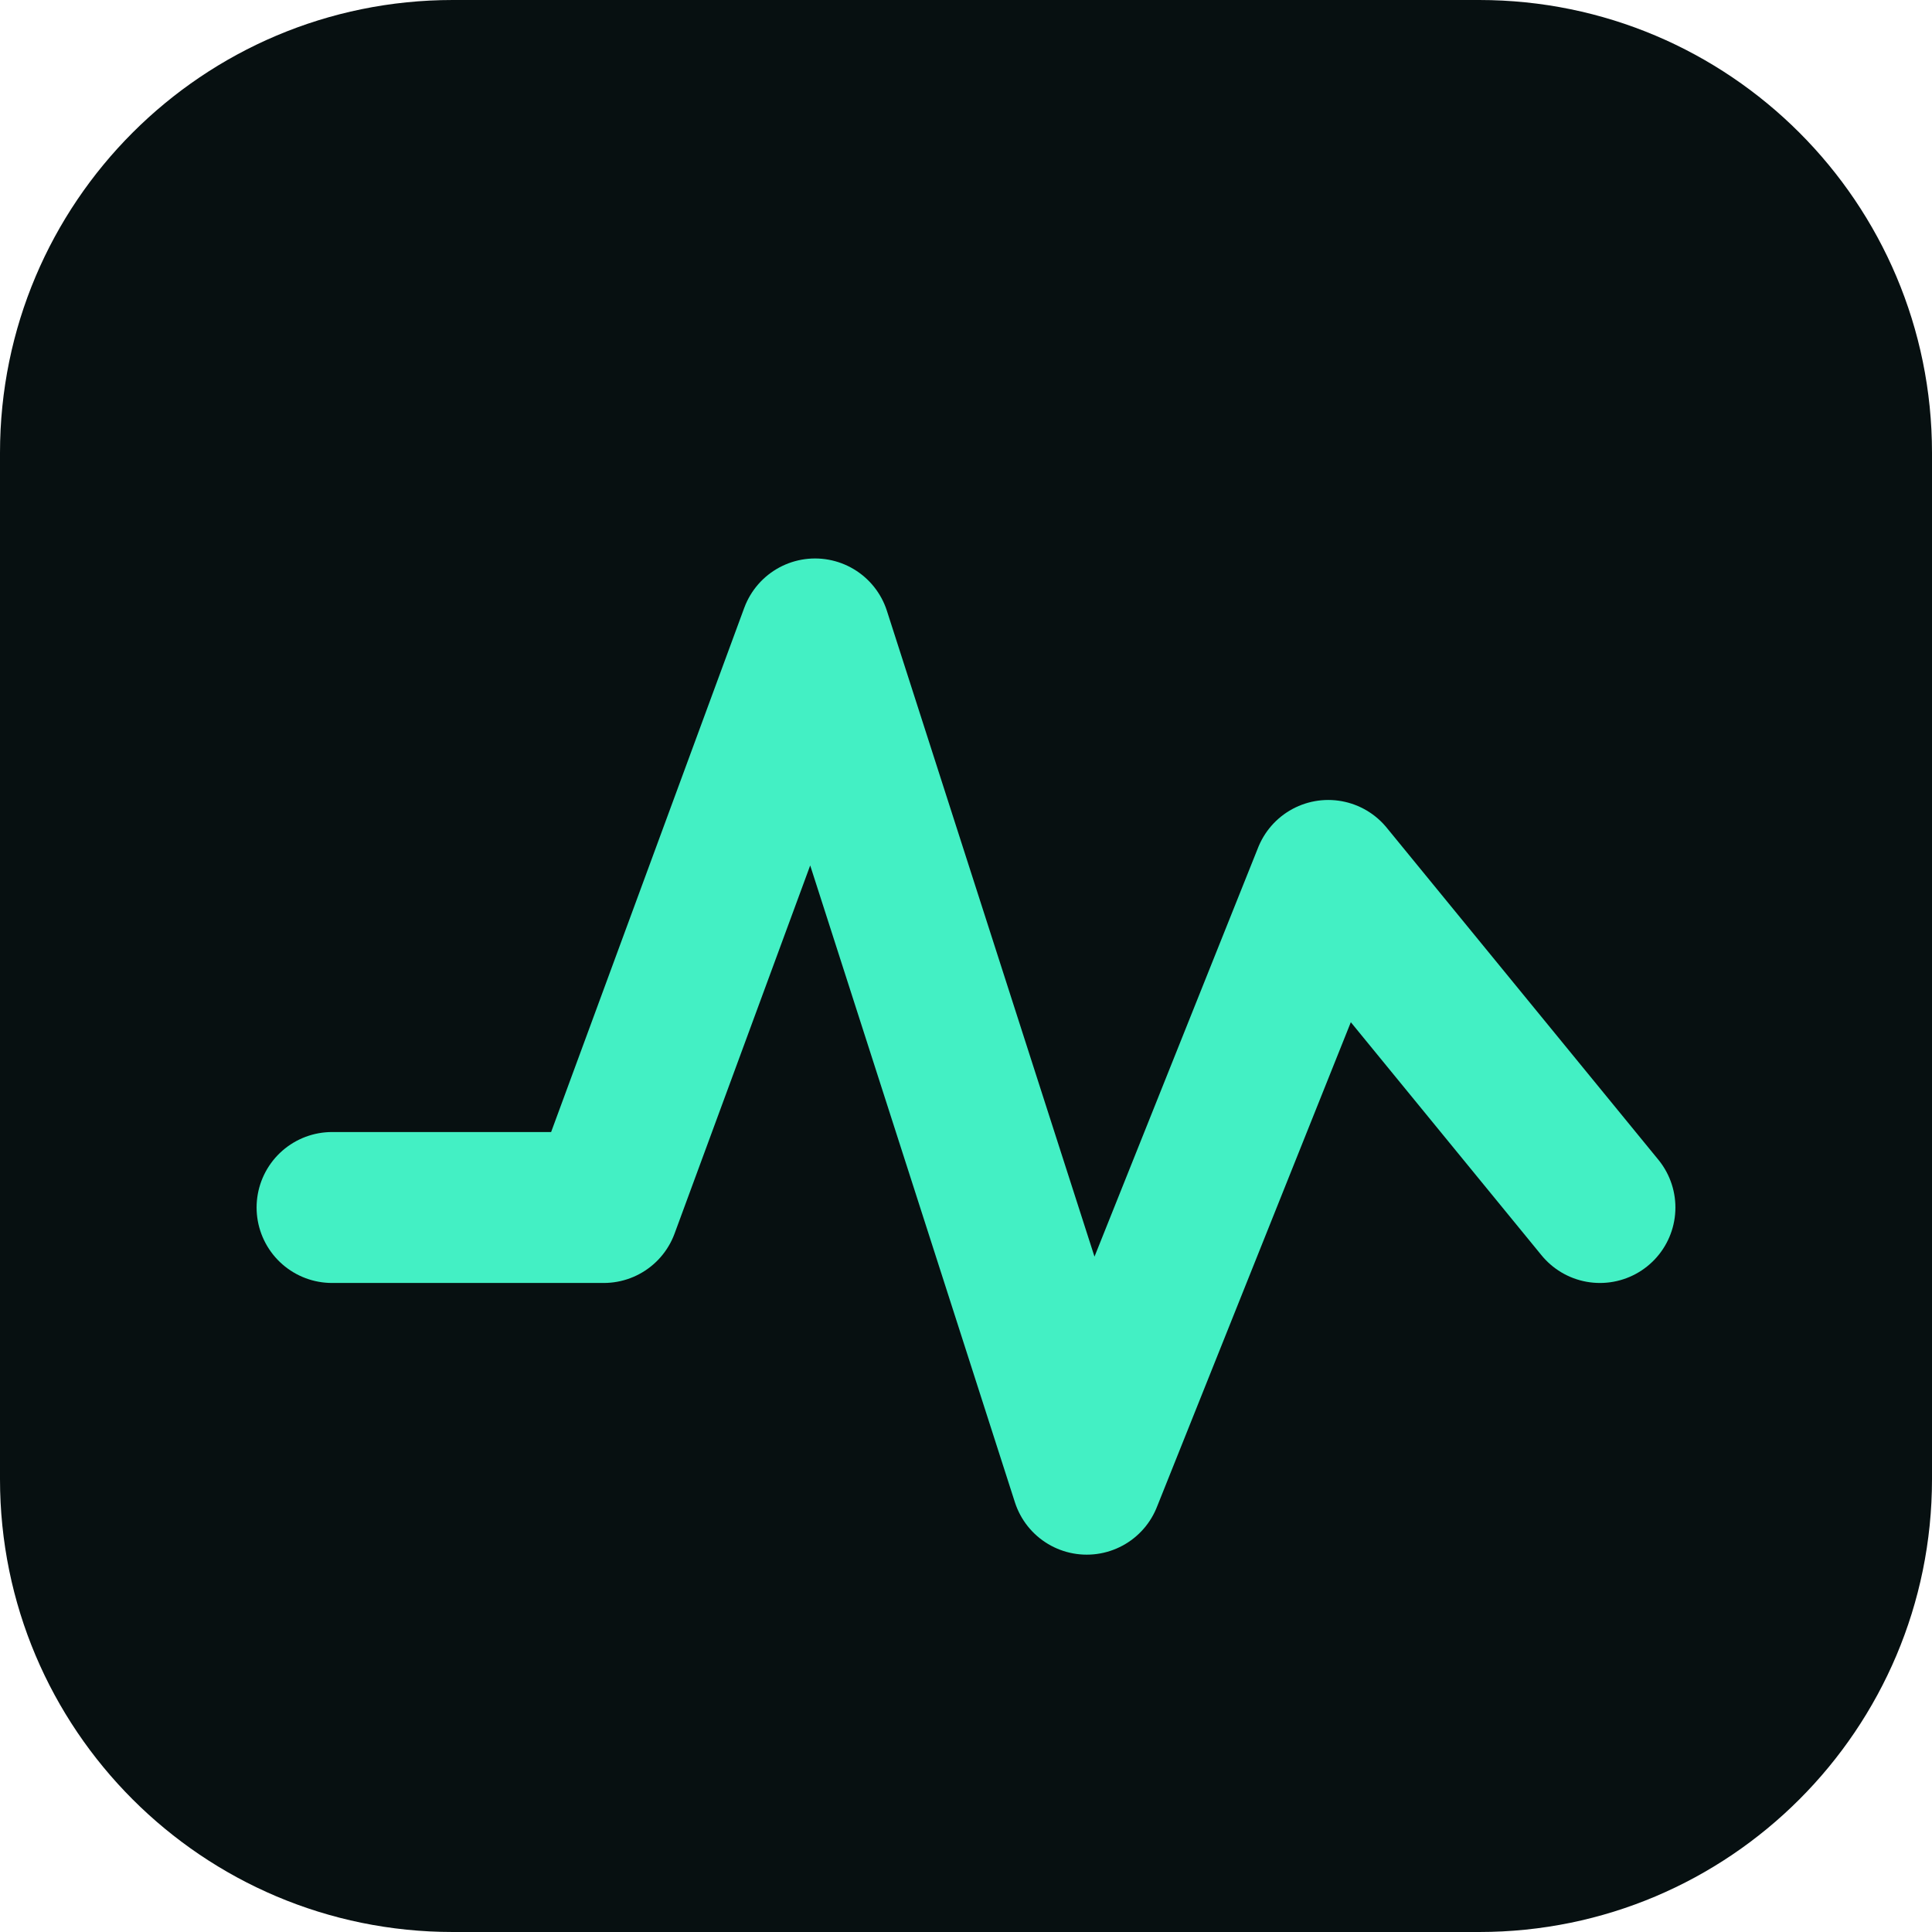
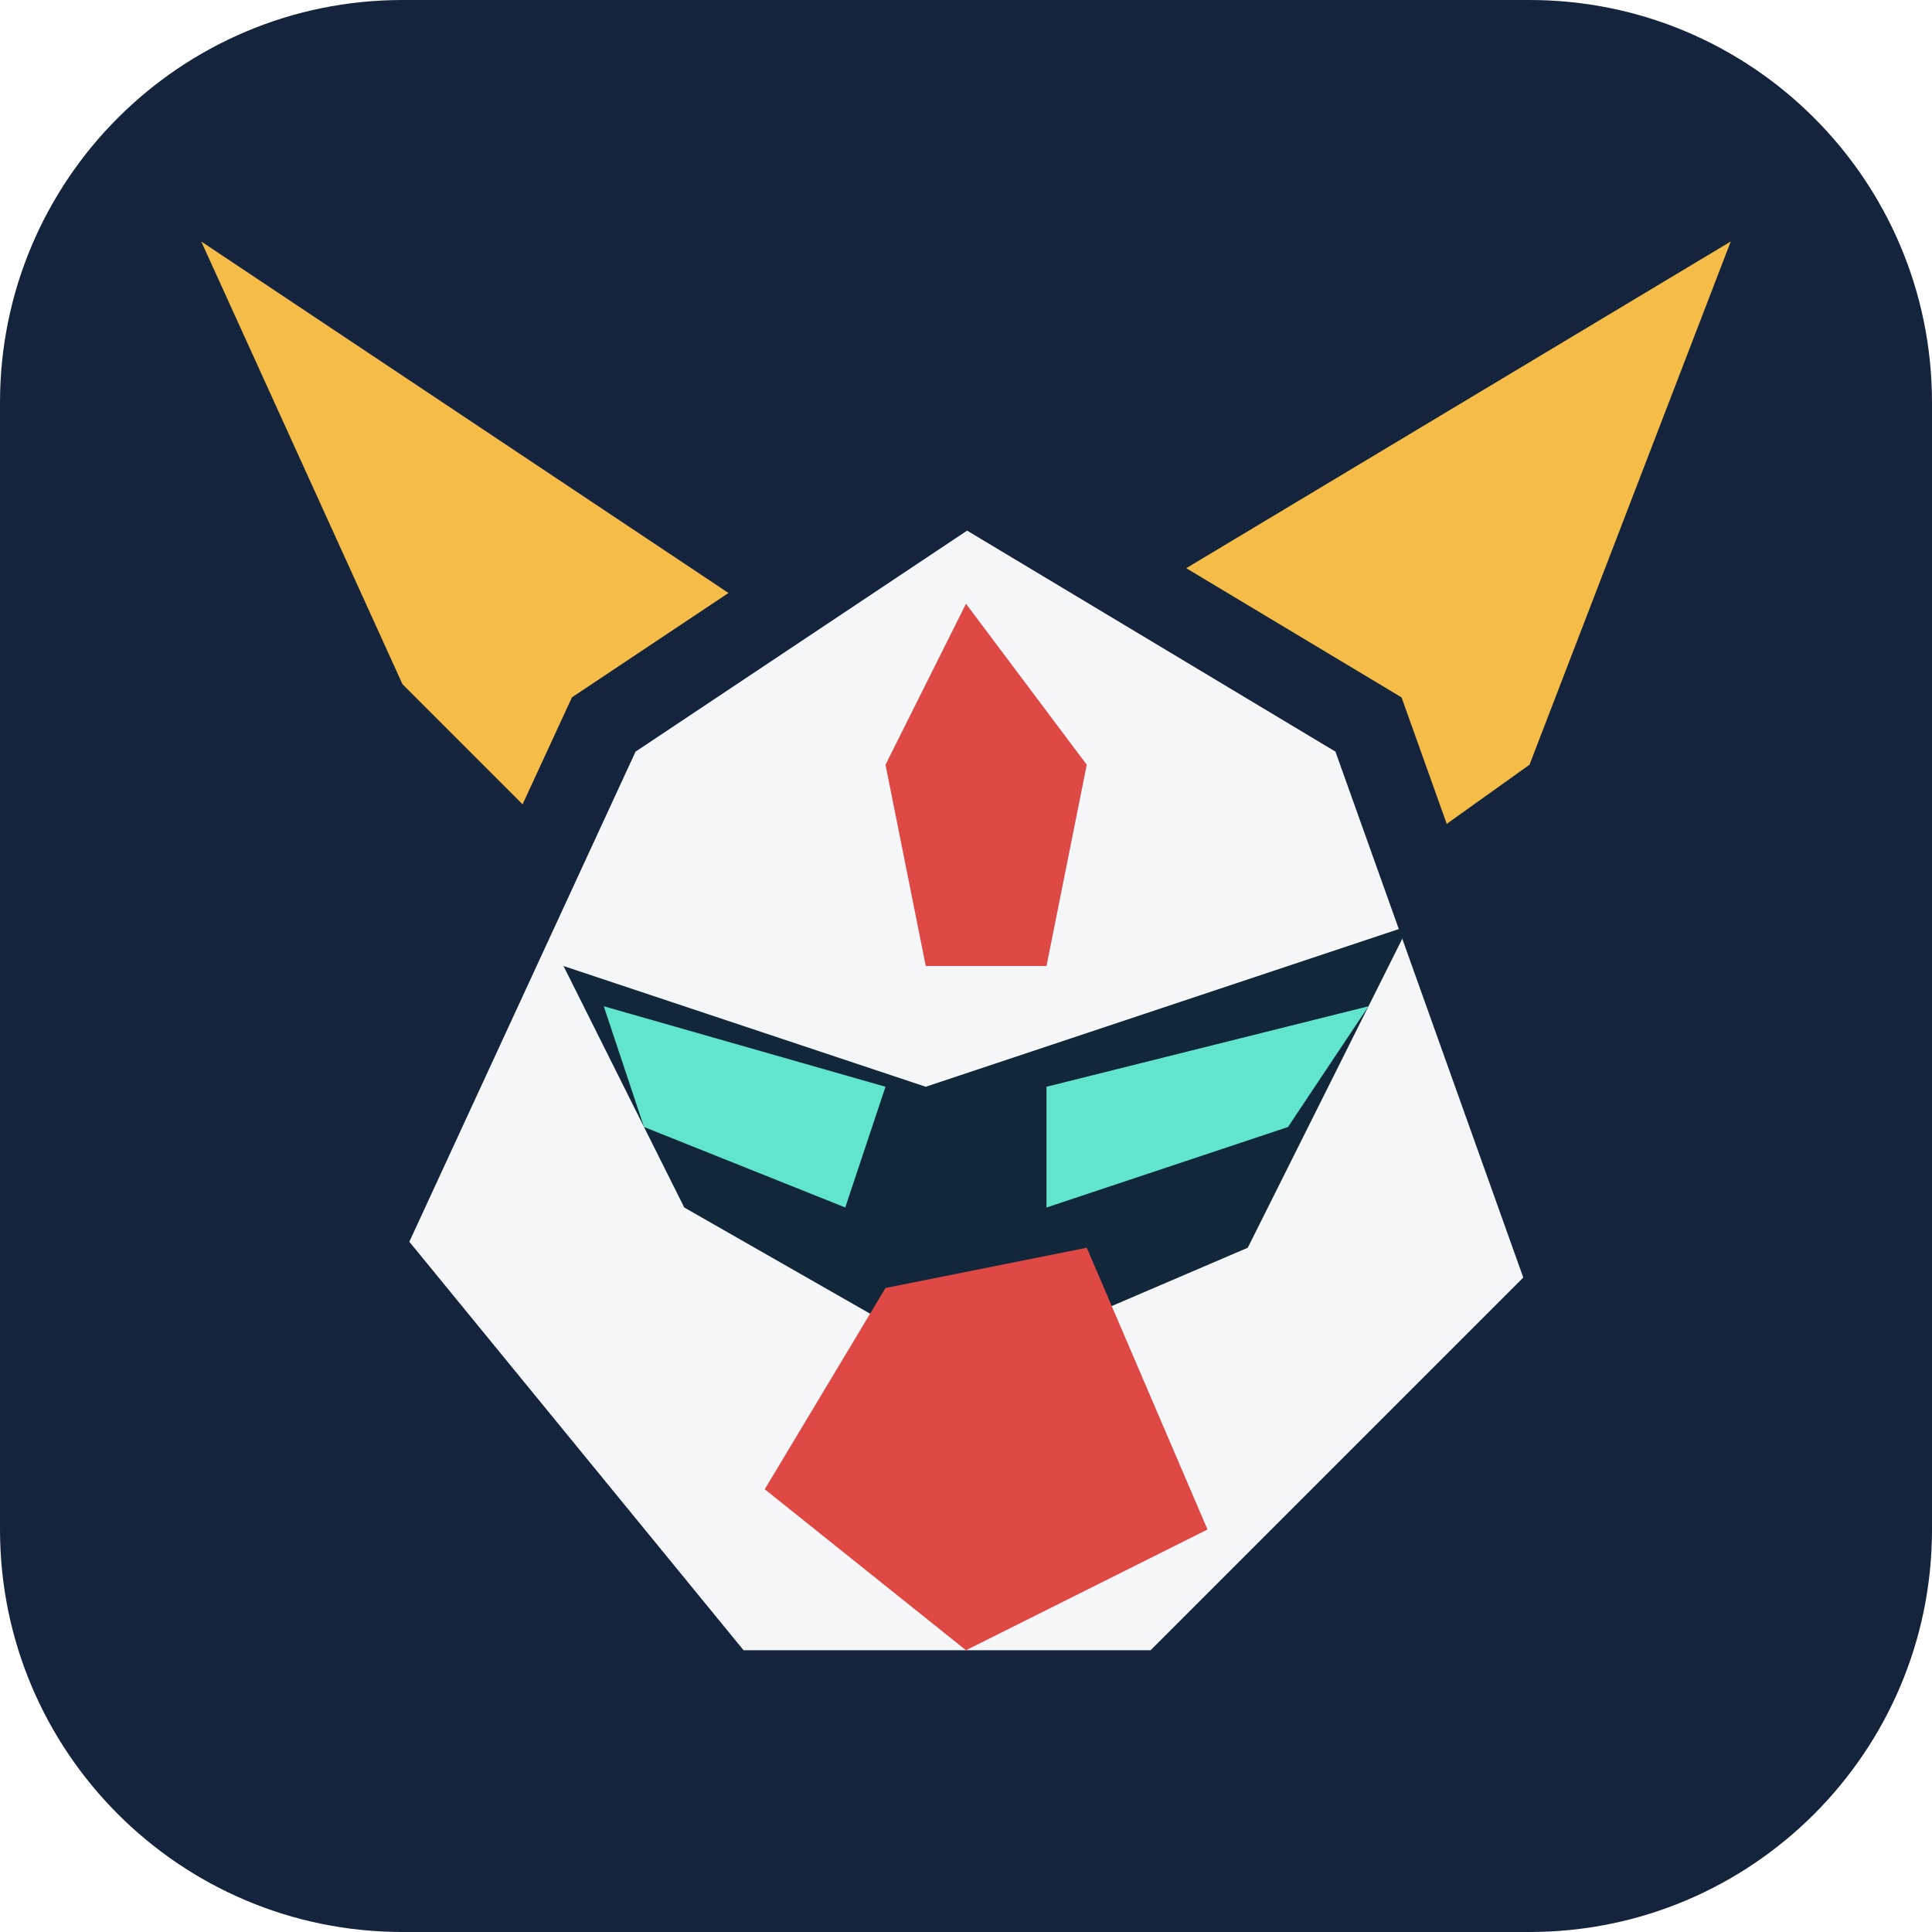
- <svg xmlns="http://www.w3.org/2000/svg" viewBox="0 0 64 64">
-   <rect width="64" height="64" rx="15" fill="#071011" />
-   <path d="M11 40h9l7-19 9 28 8-20 9 11" fill="none" stroke="#43f0c4" stroke-width="5" stroke-linecap="round" stroke-linejoin="round" />
+ <svg xmlns="http://www.w3.org/2000/svg" viewBox="0 0 48 48">
+   <rect width="48" height="48" rx="10" fill="#14243d" />
+   <path d="M10 17 5 6 23 18 43 6 38 19 31 24H17Z" fill="#f5bc48" />
+   <path d="m15 18 9-6 10 6 5 14-10 10H18L9 31Z" fill="#f4f6f7" stroke="#14243d" stroke-width="2" />
+   <path d="m14 24 9 3 12-4-4 8-7 3-7-4Z" fill="#12283a" />
+   <path d="m15 25 7 2-1 3-5-2m10-1 8-2-2 3-6 2" fill="#61e5cc" />
+   <path d="m22 32 5-1 3 7-6 3-5-4Z" fill="#df4945" />
+   <path d="m22 19 2-4 3 4-1 5h-3Z" fill="#df4945" />
</svg>
